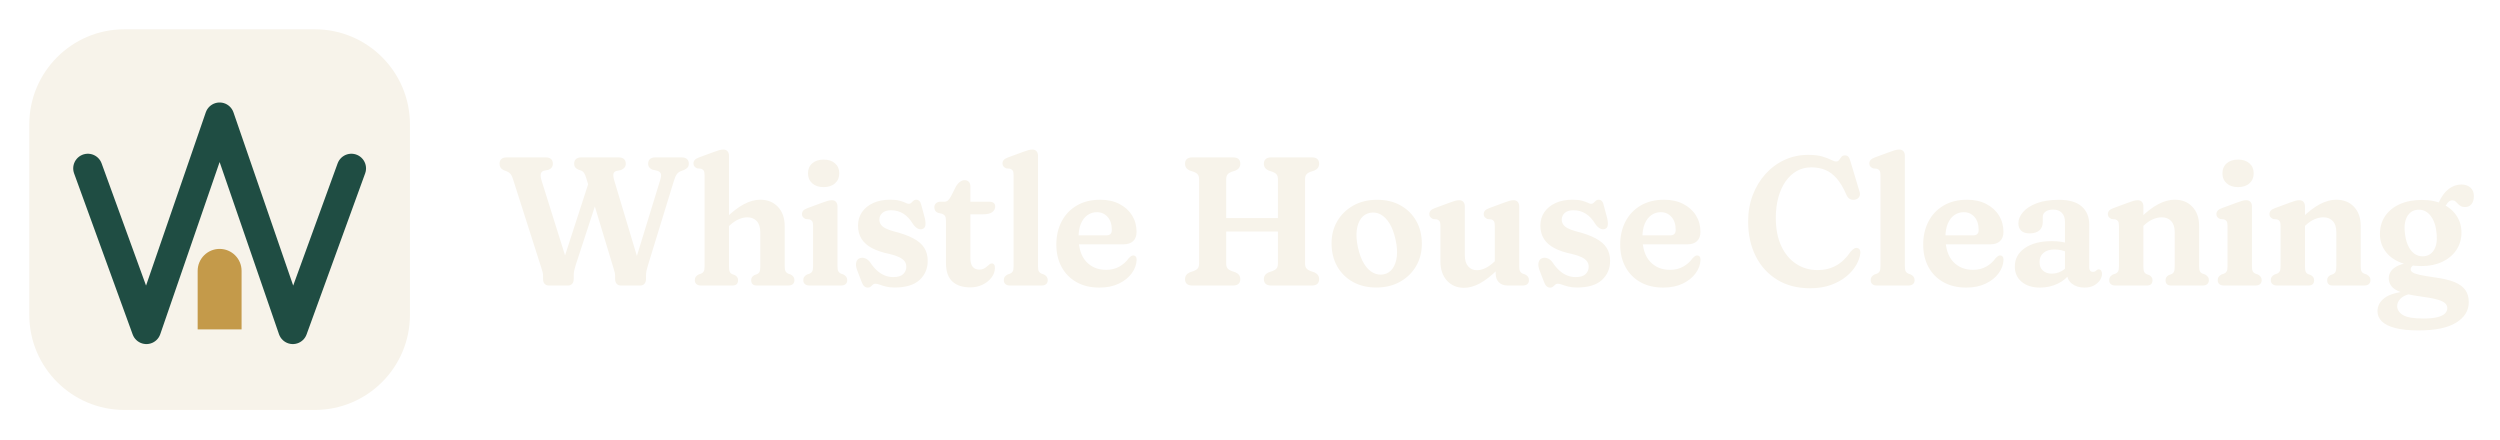
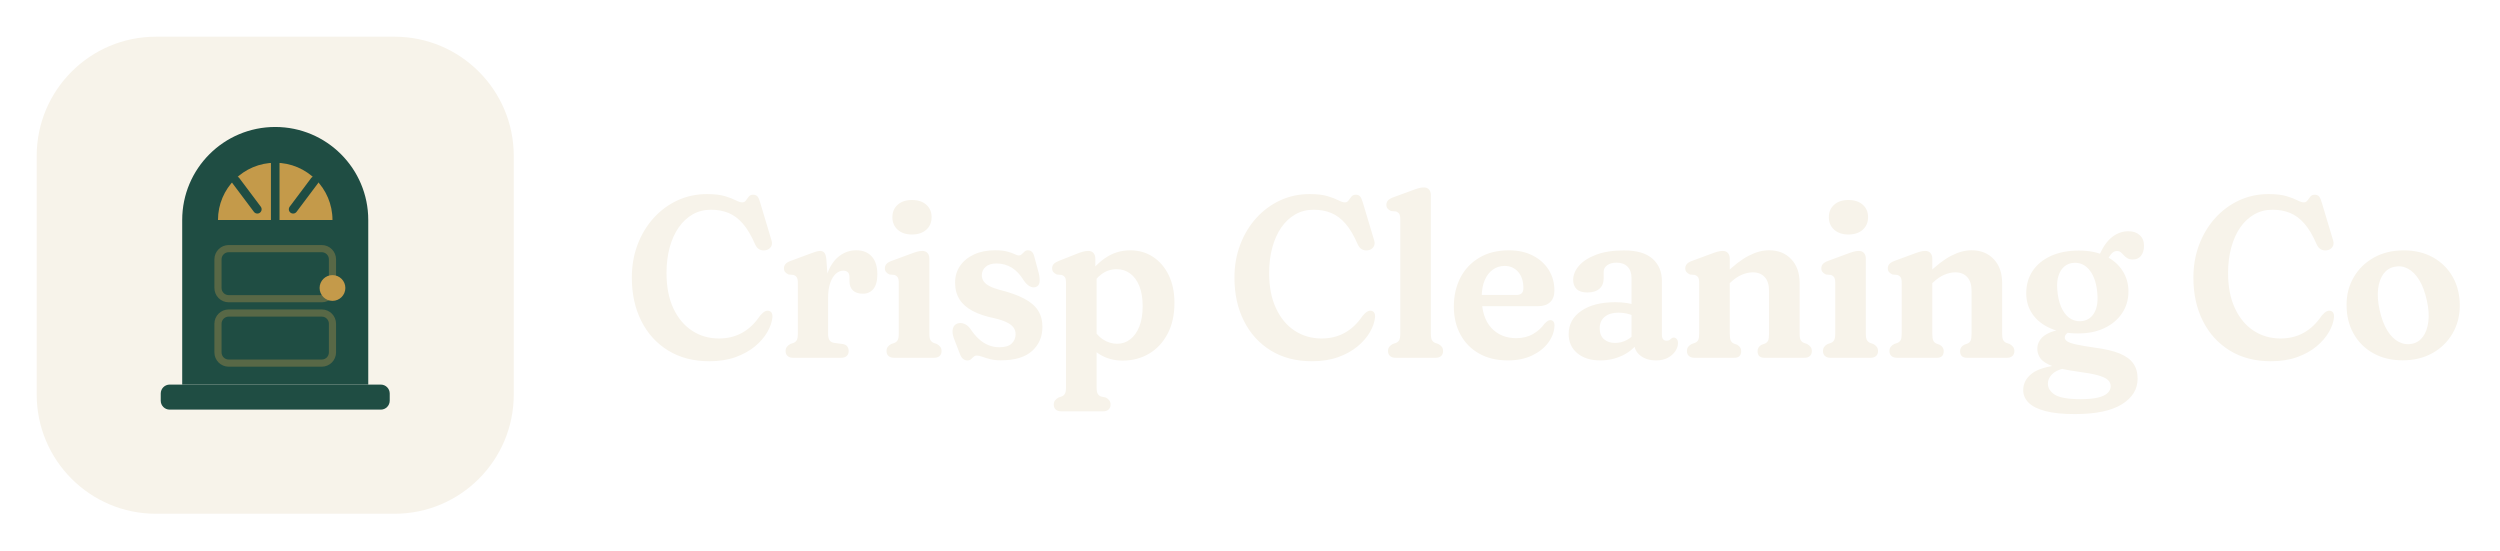
- <svg xmlns="http://www.w3.org/2000/svg" viewBox="0 0 683 120" role="img" aria-label="Whistle House Cleaning">
+ <svg xmlns="http://www.w3.org/2000/svg" viewBox="0 0 545 120" role="img" aria-label="Crisp Cleaning Co">
  <rect x="8" y="8" width="104" height="104" rx="26" fill="#F7F3EA" />
-   <path d="M24 46 L40 90 L60 32 L80 90 L96 46" fill="none" stroke="#1F4D43" stroke-width="8" stroke-linejoin="round" stroke-linecap="round" />
-   <path d="M54 90 V74 A6 6 0 0 1 66 74 V90 Z" fill="#C49A4A" />
-   <path d="M160.88 49.72 164.4 50.63 157.26 72.48Q156.99 73.34 156.86 73.99Q156.74 74.63 156.74 75.21V76.17Q156.74 77.08 156.31 77.54Q155.87 78 155.21 78H149.92Q149.22 78 148.79 77.54Q148.36 77.08 148.36 76.17V75.26Q148.36 74.86 148.25 74.39Q148.14 73.92 147.91 73.23L140.14 48.9Q139.85 47.98 139.5 47.55Q139.15 47.13 138.51 46.83L137.63 46.5Q137.04 46.22 136.76 45.79Q136.48 45.35 136.48 44.73Q136.48 43.91 136.96 43.46Q137.45 43 138.45 43H149.07Q150.09 43 150.56 43.46Q151.04 43.91 151.04 44.73Q151.04 45.92 149.82 46.4L148.54 46.65Q147.88 46.89 147.74 47.53Q147.59 48.16 148.02 49.53L155.42 73.11L152.58 75.29ZM177.07 44.73Q177.07 43.91 177.57 43.46Q178.06 43 179.06 43H186.2Q187.22 43 187.7 43.47Q188.19 43.94 188.19 44.73Q188.19 45.34 187.87 45.73Q187.56 46.12 186.87 46.44L185.95 46.78Q185.28 47.06 184.88 47.63Q184.48 48.19 184.06 49.56L177.02 72.48Q176.76 73.33 176.62 73.97Q176.49 74.62 176.49 75.2V76.15Q176.49 77.06 176.06 77.53Q175.63 78 174.97 78H169.6Q168.92 78 168.48 77.53Q168.04 77.06 168.04 76.15V75.25Q168.04 74.84 167.93 74.39Q167.82 73.95 167.59 73.2L160.24 48.9Q159.92 47.83 159.62 47.34Q159.33 46.85 158.8 46.62L157.99 46.33Q157.43 46.08 157.15 45.71Q156.86 45.33 156.86 44.73Q156.86 43.91 157.35 43.46Q157.85 43 158.84 43H168.98Q170.01 43 170.48 43.46Q170.96 43.91 170.96 44.73Q170.96 45.37 170.63 45.77Q170.31 46.17 169.64 46.46L168.32 46.73Q167.71 46.94 167.58 47.55Q167.46 48.15 167.88 49.53L174.96 73.13L172.34 75.31L180.37 49.17Q180.71 48.07 180.56 47.51Q180.41 46.94 179.57 46.65L178.21 46.34Q177.69 46.12 177.38 45.72Q177.07 45.32 177.07 44.73ZM198.4 62.44 197 60.84 198.15 59.72Q200.97 56.96 203.29 55.76Q205.61 54.56 207.69 54.56Q210.7 54.56 212.54 56.52Q214.38 58.47 214.38 61.81V72.73Q214.38 73.72 214.62 74.14Q214.85 74.55 215.31 74.75L216.01 74.99Q216.51 75.28 216.78 75.63Q217.04 75.98 217.04 76.53Q217.04 77.23 216.61 77.61Q216.18 78 215.4 78H206.72Q205.22 78 205.22 76.53Q205.22 75.66 206.08 75.17L206.81 74.9Q207.3 74.69 207.51 74.24Q207.71 73.79 207.71 72.73V63.48Q207.71 61.47 206.76 60.42Q205.8 59.37 204.17 59.37Q203.07 59.37 201.85 59.89Q200.62 60.41 199.33 61.6ZM199.16 42.54V72.73Q199.16 73.79 199.36 74.24Q199.57 74.69 200.06 74.9L200.78 75.17Q201.64 75.66 201.64 76.53Q201.64 78 200.14 78H191.46Q190.69 78 190.26 77.61Q189.82 77.23 189.82 76.53Q189.82 75.98 190.08 75.62Q190.35 75.26 190.85 74.99L191.56 74.75Q192.03 74.55 192.26 74.14Q192.49 73.72 192.49 72.73V47.83Q192.49 46.96 192.25 46.61Q192.01 46.26 191.54 46.1L190.47 46Q189.97 45.78 189.71 45.46Q189.45 45.15 189.45 44.66Q189.45 44.11 189.8 43.71Q190.14 43.32 190.93 43.02L194.91 41.56Q195.86 41.2 196.46 41.03Q197.07 40.86 197.63 40.86Q198.35 40.86 198.76 41.32Q199.16 41.78 199.16 42.54ZM228.8 56.38V72.73Q228.8 73.71 229.03 74.13Q229.27 74.55 229.73 74.75L230.43 74.99Q230.92 75.26 231.19 75.62Q231.46 75.98 231.46 76.53Q231.46 77.23 231.03 77.61Q230.59 78 229.82 78H221.1Q220.33 78 219.9 77.61Q219.46 77.23 219.46 76.53Q219.46 75.98 219.73 75.62Q219.99 75.26 220.49 74.99L221.2 74.75Q221.67 74.55 221.9 74.13Q222.13 73.71 222.13 72.73V61.67Q222.13 60.8 221.89 60.45Q221.66 60.1 221.19 59.94L220.11 59.84Q219.61 59.61 219.36 59.3Q219.1 58.99 219.1 58.5Q219.1 57.95 219.44 57.55Q219.79 57.16 220.58 56.87L224.56 55.4Q225.5 55.04 226.11 54.87Q226.71 54.7 227.27 54.7Q228 54.7 228.4 55.16Q228.8 55.62 228.8 56.38ZM225 51.12Q223.07 51.12 221.91 50.09Q220.74 49.05 220.74 47.35Q220.74 45.65 221.91 44.62Q223.07 43.6 225 43.6Q226.96 43.6 228.12 44.62Q229.29 45.65 229.29 47.34Q229.29 49.05 228.12 50.09Q226.96 51.12 225 51.12ZM243.44 57.44Q241.89 57.44 241.07 58.17Q240.24 58.9 240.24 60Q240.24 60.77 240.66 61.35Q241.07 61.94 241.91 62.37Q242.75 62.81 244.05 63.17Q247.38 63.99 249.45 65.09Q251.53 66.18 252.49 67.68Q253.45 69.19 253.45 71.25Q253.45 74.45 251.21 76.5Q248.96 78.55 244.39 78.55Q243.04 78.55 242.04 78.29Q241.03 78.03 240.33 77.77Q239.63 77.51 239.14 77.51Q238.73 77.51 238.45 77.78Q238.16 78.04 237.87 78.31Q237.57 78.58 237.09 78.58Q236.55 78.58 236.12 78.21Q235.69 77.85 235.37 76.94L234.12 73.68Q233.7 72.46 233.93 71.64Q234.15 70.81 234.86 70.55Q235.59 70.27 236.37 70.58Q237.15 70.88 237.72 71.66Q238.6 73 239.58 73.89Q240.56 74.79 241.68 75.24Q242.8 75.7 244.06 75.7Q245.91 75.7 246.76 74.88Q247.6 74.06 247.6 72.87Q247.6 72 247.12 71.36Q246.63 70.72 245.61 70.24Q244.6 69.75 243.01 69.38Q240.18 68.81 238.26 67.8Q236.35 66.8 235.38 65.27Q234.41 63.73 234.41 61.62Q234.41 59.54 235.5 57.95Q236.59 56.37 238.56 55.46Q240.52 54.56 243.13 54.56Q244.78 54.56 245.79 54.84Q246.81 55.12 247.38 55.4Q247.95 55.69 248.26 55.69Q248.68 55.69 248.97 55.4Q249.25 55.12 249.55 54.84Q249.85 54.56 250.29 54.56Q250.78 54.56 251.15 54.89Q251.52 55.23 251.7 56.02L252.66 59.6Q252.93 60.77 252.81 61.58Q252.68 62.39 251.91 62.6Q251.3 62.75 250.64 62.39Q249.99 62.02 249.39 61.15Q248.26 59.28 246.78 58.36Q245.29 57.44 243.44 57.44ZM257.25 58.37 256.3 58.17Q255.74 57.94 255.5 57.55Q255.26 57.16 255.26 56.61Q255.26 55.96 255.72 55.53Q256.18 55.11 256.92 55.11H258.01Q258.53 55.11 258.93 54.8Q259.33 54.49 259.78 53.69L261.23 50.82Q261.7 50.08 262.31 49.65Q262.92 49.22 263.51 49.22Q264.23 49.22 264.67 49.66Q265.11 50.1 265.11 50.97V70.59Q265.11 72.09 265.74 72.88Q266.37 73.66 267.54 73.66Q268.25 73.66 268.75 73.41Q269.26 73.15 269.64 72.8Q270.02 72.46 270.34 72.21Q270.67 71.95 271 71.97Q271.38 71.98 271.61 72.3Q271.84 72.63 271.81 73.28Q271.79 74.62 270.88 75.82Q269.98 77.02 268.47 77.76Q266.95 78.51 265.09 78.51Q261.91 78.51 260.17 76.89Q258.44 75.26 258.44 71.88V60.29Q258.44 59.42 258.17 59Q257.91 58.59 257.25 58.37ZM262.41 58.55V55.11H270.28Q271.06 55.11 271.47 55.44Q271.89 55.77 271.89 56.41Q271.89 57.33 271.1 57.94Q270.31 58.55 268.51 58.55ZM283.58 42.54V72.73Q283.58 73.72 283.81 74.14Q284.05 74.55 284.51 74.75L285.21 74.99Q285.71 75.26 285.97 75.62Q286.24 75.98 286.24 76.53Q286.24 77.23 285.81 77.61Q285.38 78 284.6 78H275.89Q275.12 78 274.68 77.61Q274.24 77.23 274.24 76.53Q274.24 75.98 274.51 75.62Q274.77 75.26 275.27 74.99L275.98 74.75Q276.45 74.55 276.68 74.14Q276.91 73.72 276.91 72.73V47.83Q276.91 46.96 276.68 46.61Q276.44 46.26 275.97 46.1L274.89 46Q274.39 45.78 274.14 45.46Q273.88 45.15 273.88 44.66Q273.88 44.11 274.22 43.71Q274.57 43.32 275.36 43.02L279.34 41.56Q280.28 41.2 280.89 41.03Q281.49 40.86 282.05 40.86Q282.78 40.86 283.18 41.32Q283.58 41.78 283.58 42.54ZM310.51 63.32Q310.51 64.99 309.58 65.87Q308.65 66.75 306.92 66.75H292.84V64.3H302.23Q303.75 64.3 303.75 62.84Q303.75 60.55 302.6 59.26Q301.45 57.97 299.67 57.97Q298.23 57.97 297.1 58.77Q295.96 59.57 295.31 61.1Q294.66 62.62 294.66 64.81Q294.66 69.19 296.74 71.46Q298.82 73.72 302.19 73.72Q304.28 73.72 305.86 72.81Q307.44 71.89 308.33 70.59Q308.76 70.14 309.05 69.96Q309.35 69.77 309.66 69.79Q310.04 69.8 310.29 70.09Q310.54 70.39 310.53 71.01Q310.45 72.96 309.18 74.68Q307.91 76.41 305.66 77.49Q303.4 78.57 300.36 78.57Q296.76 78.57 294.12 77.09Q291.48 75.61 290.04 72.96Q288.59 70.31 288.59 66.83Q288.59 63.32 290.01 60.55Q291.44 57.78 294.13 56.18Q296.82 54.57 300.6 54.57Q303.6 54.57 305.83 55.73Q308.06 56.88 309.29 58.86Q310.51 60.84 310.51 63.32ZM330.64 59.58H352.15V63.26H330.64ZM335 72.01Q335 72.88 335.37 73.33Q335.75 73.77 336.46 74.04L337.53 74.4Q338.85 74.98 338.85 76.27Q338.85 77.09 338.36 77.55Q337.87 78 336.87 78H325.73Q324.74 78 324.24 77.55Q323.75 77.09 323.75 76.27Q323.75 74.98 325.06 74.4L326.13 74.04Q326.85 73.77 327.22 73.33Q327.59 72.88 327.59 72.01V48.97Q327.59 48.11 327.23 47.67Q326.87 47.22 326.18 46.96L325.06 46.6Q323.75 46.02 323.75 44.73Q323.75 43.91 324.24 43.45Q324.74 43 325.73 43H336.87Q337.87 43 338.36 43.45Q338.85 43.91 338.85 44.73Q338.85 46.02 337.53 46.6L336.41 46.96Q335.72 47.22 335.36 47.67Q335 48.11 335 48.97ZM356.54 72.01Q356.54 72.88 356.92 73.33Q357.29 73.77 358 74.04L359.07 74.4Q360.39 74.98 360.39 76.27Q360.39 77.09 359.9 77.55Q359.41 78 358.41 78H347.27Q346.29 78 345.79 77.55Q345.29 77.09 345.29 76.27Q345.29 74.98 346.61 74.4L347.67 74.04Q348.4 73.77 348.76 73.33Q349.13 72.88 349.13 72.01V48.97Q349.13 48.11 348.77 47.67Q348.41 47.22 347.72 46.96L346.61 46.6Q345.29 46.02 345.29 44.73Q345.29 43.91 345.79 43.45Q346.29 43 347.27 43H358.41Q359.41 43 359.9 43.45Q360.39 43.91 360.39 44.73Q360.39 46.02 359.07 46.6L357.95 46.96Q357.27 47.22 356.9 47.67Q356.54 48.11 356.54 48.97ZM376.23 54.58Q379.89 54.58 382.64 56.12Q385.38 57.65 386.92 60.36Q388.45 63.07 388.45 66.61Q388.45 70 386.88 72.7Q385.3 75.41 382.49 76.98Q379.69 78.55 375.99 78.55Q372.35 78.55 369.6 77.01Q366.85 75.48 365.31 72.75Q363.78 70.02 363.78 66.45Q363.78 63.09 365.35 60.41Q366.93 57.72 369.73 56.15Q372.54 54.58 376.23 54.58ZM378.08 74.94Q379.54 74.63 380.45 73.38Q381.36 72.13 381.61 70.12Q381.85 68.11 381.28 65.53Q380.69 62.78 379.61 61.03Q378.53 59.29 377.14 58.56Q375.75 57.83 374.22 58.16Q372.77 58.45 371.84 59.68Q370.91 60.92 370.66 62.93Q370.41 64.93 370.98 67.56Q371.58 70.32 372.67 72.07Q373.75 73.81 375.16 74.53Q376.56 75.25 378.08 74.94ZM408.62 74.75V73.28L408.38 73.09V61.67Q408.38 60.8 408.14 60.45Q407.91 60.1 407.44 59.94L406.36 59.84Q405.86 59.61 405.61 59.3Q405.35 58.99 405.35 58.5Q405.35 57.95 405.69 57.55Q406.04 57.16 406.83 56.87L410.81 55.4Q411.75 55.04 412.36 54.87Q412.96 54.7 413.52 54.7Q414.25 54.7 414.65 55.16Q415.05 55.62 415.05 56.38V72.73Q415.05 73.72 415.29 74.14Q415.53 74.56 415.98 74.75L416.68 74.99Q417.18 75.26 417.45 75.62Q417.71 75.98 417.71 76.53Q417.71 77.22 417.28 77.61Q416.84 78 416.07 78H411.85Q410.36 78 409.49 77.12Q408.62 76.25 408.62 74.75ZM393.52 71.38V61.67Q393.52 60.8 393.29 60.45Q393.05 60.1 392.58 59.94L391.5 59.84Q391.01 59.61 390.75 59.3Q390.49 58.99 390.49 58.5Q390.49 57.95 390.83 57.55Q391.18 57.16 391.97 56.87L395.95 55.4Q396.89 55.04 397.5 54.87Q398.11 54.7 398.66 54.7Q399.39 54.7 399.79 55.16Q400.19 55.62 400.19 56.38V69.71Q400.19 71.72 401.1 72.77Q402 73.82 403.51 73.82Q404.57 73.82 405.72 73.29Q406.87 72.77 408.13 71.61L409.06 70.75L410.45 72.4L409.3 73.51Q406.55 76.21 404.3 77.42Q402.04 78.63 399.99 78.63Q397.11 78.63 395.31 76.67Q393.52 74.7 393.52 71.38ZM429.86 57.44Q428.31 57.44 427.49 58.17Q426.67 58.9 426.67 60Q426.67 60.77 427.08 61.35Q427.49 61.94 428.33 62.37Q429.17 62.81 430.47 63.17Q433.8 63.99 435.88 65.09Q437.95 66.18 438.91 67.68Q439.88 69.19 439.88 71.25Q439.88 74.45 437.63 76.5Q435.39 78.55 430.82 78.55Q429.46 78.55 428.46 78.29Q427.46 78.03 426.76 77.77Q426.05 77.51 425.57 77.51Q425.15 77.51 424.87 77.78Q424.59 78.04 424.29 78.31Q423.99 78.58 423.51 78.58Q422.97 78.58 422.54 78.21Q422.11 77.85 421.79 76.94L420.54 73.68Q420.13 72.46 420.35 71.64Q420.58 70.81 421.29 70.55Q422.02 70.27 422.8 70.58Q423.58 70.88 424.14 71.66Q425.02 73 426.01 73.89Q426.99 74.79 428.11 75.24Q429.23 75.7 430.49 75.7Q432.34 75.7 433.18 74.88Q434.03 74.06 434.03 72.87Q434.03 72 433.54 71.36Q433.06 70.72 432.04 70.24Q431.02 69.75 429.43 69.38Q426.6 68.81 424.69 67.8Q422.77 66.8 421.8 65.27Q420.83 63.73 420.83 61.62Q420.83 59.54 421.92 57.95Q423.01 56.37 424.98 55.46Q426.95 54.56 429.55 54.56Q431.2 54.56 432.22 54.84Q433.23 55.12 433.81 55.4Q434.38 55.69 434.68 55.69Q435.1 55.69 435.39 55.4Q435.68 55.12 435.98 54.84Q436.28 54.56 436.72 54.56Q437.21 54.56 437.58 54.89Q437.95 55.23 438.12 56.02L439.08 59.6Q439.35 60.77 439.23 61.58Q439.11 62.39 438.34 62.6Q437.72 62.75 437.07 62.39Q436.41 62.02 435.81 61.15Q434.69 59.28 433.2 58.36Q431.72 57.44 429.86 57.44ZM464.56 63.32Q464.56 64.99 463.63 65.87Q462.7 66.75 460.97 66.75H446.89V64.3H456.28Q457.8 64.3 457.8 62.84Q457.8 60.55 456.65 59.26Q455.5 57.97 453.72 57.97Q452.28 57.97 451.15 58.77Q450.01 59.57 449.36 61.1Q448.71 62.62 448.71 64.81Q448.71 69.19 450.79 71.46Q452.87 73.72 456.24 73.72Q458.33 73.72 459.91 72.81Q461.49 71.89 462.38 70.59Q462.81 70.14 463.1 69.96Q463.4 69.77 463.71 69.79Q464.09 69.8 464.34 70.09Q464.59 70.39 464.58 71.01Q464.5 72.96 463.23 74.68Q461.96 76.41 459.71 77.49Q457.45 78.57 454.41 78.57Q450.81 78.57 448.17 77.09Q445.53 75.61 444.09 72.96Q442.64 70.31 442.64 66.83Q442.64 63.32 444.06 60.55Q445.49 57.78 448.18 56.18Q450.87 54.57 454.65 54.57Q457.65 54.57 459.88 55.73Q462.11 56.88 463.34 58.86Q464.56 60.84 464.56 63.32ZM508.25 69.1Q508.1 70.7 507.13 72.39Q506.16 74.08 504.42 75.52Q502.68 76.96 500.19 77.86Q497.7 78.75 494.49 78.75Q489.31 78.75 485.52 76.42Q481.72 74.09 479.66 69.98Q477.59 65.87 477.59 60.53Q477.59 56.65 478.84 53.33Q480.1 50.01 482.34 47.53Q484.58 45.06 487.55 43.68Q490.53 42.31 493.97 42.31Q496.39 42.31 497.88 42.76Q499.37 43.21 500.25 43.67Q501.13 44.12 501.66 44.12Q502.16 44.12 502.46 43.7Q502.75 43.28 503.08 42.86Q503.41 42.45 504.03 42.45Q504.66 42.45 504.98 42.83Q505.31 43.2 505.59 44.23L508.06 52.48Q508.29 53.25 507.89 53.85Q507.48 54.44 506.67 54.57Q505.98 54.67 505.4 54.37Q504.82 54.07 504.45 53.24Q503.22 50.4 501.8 48.76Q500.37 47.12 498.66 46.42Q496.94 45.72 494.85 45.72Q492.65 45.72 490.86 46.73Q489.08 47.75 487.8 49.59Q486.52 51.44 485.83 53.97Q485.15 56.5 485.15 59.51Q485.15 64.02 486.64 67.21Q488.14 70.41 490.73 72.1Q493.31 73.79 496.6 73.79Q499.4 73.79 501.64 72.55Q503.88 71.3 505.55 68.81Q506.17 68.09 506.63 67.87Q507.09 67.65 507.51 67.78Q507.9 67.88 508.09 68.23Q508.27 68.58 508.25 69.1ZM520.41 42.54V72.73Q520.41 73.72 520.64 74.14Q520.87 74.55 521.34 74.75L522.03 74.99Q522.53 75.26 522.8 75.62Q523.07 75.98 523.07 76.53Q523.07 77.23 522.63 77.61Q522.2 78 521.42 78H512.71Q511.94 78 511.51 77.61Q511.07 77.23 511.07 76.53Q511.07 75.98 511.33 75.62Q511.6 75.26 512.1 74.99L512.81 74.75Q513.28 74.55 513.51 74.14Q513.74 73.72 513.74 72.73V47.83Q513.74 46.96 513.5 46.61Q513.26 46.26 512.79 46.1L511.72 46Q511.22 45.78 510.96 45.46Q510.7 45.15 510.7 44.66Q510.7 44.11 511.05 43.71Q511.39 43.32 512.18 43.02L516.16 41.56Q517.11 41.2 517.71 41.03Q518.32 40.86 518.88 40.86Q519.6 40.86 520.01 41.32Q520.41 41.78 520.41 42.54ZM547.34 63.32Q547.34 64.99 546.41 65.87Q545.48 66.75 543.75 66.75H529.66V64.3H539.06Q540.57 64.3 540.57 62.84Q540.57 60.55 539.42 59.26Q538.27 57.97 536.5 57.97Q535.06 57.97 533.92 58.77Q532.79 59.57 532.14 61.1Q531.49 62.62 531.49 64.81Q531.49 69.19 533.57 71.46Q535.65 73.72 539.02 73.72Q541.11 73.72 542.69 72.81Q544.27 71.89 545.15 70.59Q545.58 70.14 545.88 69.96Q546.18 69.77 546.48 69.79Q546.86 69.8 547.11 70.09Q547.37 70.39 547.36 71.01Q547.28 72.96 546.01 74.68Q544.74 76.41 542.48 77.49Q540.23 78.57 537.18 78.57Q533.59 78.57 530.95 77.09Q528.3 75.61 526.86 72.96Q525.42 70.31 525.42 66.83Q525.42 63.32 526.84 60.55Q528.26 57.78 530.95 56.18Q533.64 54.57 537.43 54.57Q540.43 54.57 542.65 55.73Q544.88 56.88 546.11 58.86Q547.34 60.84 547.34 63.32ZM564.71 74.7V73.95L564.15 73.65V60.62Q564.15 59.02 563.29 58.14Q562.43 57.26 560.92 57.26Q559.59 57.26 558.83 57.83Q558.08 58.39 558.08 59.26V60.65Q558.08 62.15 557.15 62.95Q556.22 63.76 554.49 63.76Q552.95 63.76 552.18 63.02Q551.42 62.28 551.42 61.02Q551.42 59.42 552.69 57.94Q553.95 56.47 556.42 55.53Q558.9 54.59 562.52 54.59Q566.67 54.59 568.72 56.4Q570.78 58.21 570.78 61.33V73.11Q570.78 73.61 571.02 73.94Q571.27 74.27 571.8 74.27Q572.13 74.27 572.33 74.17Q572.54 74.07 572.7 73.9Q572.84 73.78 572.98 73.69Q573.13 73.59 573.33 73.59Q573.77 73.59 574.02 73.93Q574.27 74.26 574.27 74.78Q574.27 75.69 573.69 76.57Q573.1 77.44 572.04 78.01Q570.97 78.57 569.51 78.57Q567.43 78.57 566.07 77.52Q564.71 76.46 564.71 74.7ZM550.45 72.82Q550.45 69.66 553.19 67.77Q555.94 65.88 560.6 65.88Q561.94 65.88 563.19 66.07Q564.44 66.27 565.31 66.62L564.68 68.87Q563.89 68.53 563.06 68.34Q562.23 68.16 561.25 68.16Q559.39 68.16 558.3 69.07Q557.2 69.98 557.2 71.56Q557.2 73.13 558.14 73.94Q559.07 74.76 560.54 74.76Q561.9 74.76 563.08 74.14Q564.26 73.52 565.06 72.47L565.64 74.57Q564.36 76.47 562.13 77.52Q559.9 78.57 557.35 78.57Q554.21 78.57 552.33 77Q550.45 75.43 550.45 72.82ZM585.57 56.38V72.73Q585.57 73.79 585.77 74.24Q585.98 74.69 586.47 74.9L587.19 75.17Q588.06 75.66 588.06 76.53Q588.06 78 586.55 78H577.87Q577.11 78 576.67 77.61Q576.23 77.23 576.23 76.53Q576.23 75.98 576.49 75.62Q576.76 75.26 577.26 74.99L577.97 74.75Q578.44 74.55 578.67 74.14Q578.9 73.72 578.9 72.73V61.67Q578.9 60.8 578.66 60.45Q578.43 60.1 577.95 59.94L576.88 59.84Q576.38 59.61 576.12 59.3Q575.87 58.99 575.87 58.5Q575.87 57.95 576.21 57.55Q576.55 57.16 577.35 56.87L581.33 55.4Q582.27 55.04 582.88 54.87Q583.48 54.7 584.04 54.7Q584.77 54.7 585.17 55.16Q585.57 55.62 585.57 56.38ZM584.81 62.43 583.42 60.82 584.56 59.7Q587.34 56.97 589.66 55.77Q591.99 54.56 594.11 54.56Q597.15 54.56 598.97 56.51Q600.8 58.45 600.8 61.73V72.73Q600.8 73.72 601.02 74.14Q601.25 74.56 601.73 74.75L602.42 74.99Q602.92 75.28 603.19 75.63Q603.46 75.98 603.46 76.53Q603.46 77.23 603.02 77.61Q602.59 78 601.81 78H593.13Q591.63 78 591.63 76.53Q591.63 75.66 592.49 75.17L593.23 74.9Q593.71 74.69 593.92 74.24Q594.13 73.79 594.13 72.73V63.39Q594.13 61.44 593.18 60.41Q592.24 59.37 590.58 59.37Q589.44 59.37 588.2 59.89Q586.97 60.4 585.72 61.58ZM615.23 56.38V72.73Q615.23 73.71 615.46 74.13Q615.69 74.55 616.16 74.75L616.85 74.99Q617.35 75.26 617.62 75.62Q617.89 75.98 617.89 76.53Q617.89 77.23 617.45 77.61Q617.02 78 616.24 78H607.53Q606.76 78 606.32 77.61Q605.88 77.23 605.88 76.53Q605.88 75.98 606.15 75.62Q606.42 75.26 606.92 74.99L607.63 74.75Q608.1 74.55 608.33 74.13Q608.56 73.71 608.56 72.73V61.67Q608.56 60.8 608.32 60.45Q608.08 60.1 607.61 59.94L606.54 59.84Q606.04 59.61 605.78 59.3Q605.52 58.99 605.52 58.5Q605.52 57.95 605.87 57.55Q606.21 57.16 607 56.87L610.98 55.4Q611.93 55.04 612.53 54.87Q613.14 54.7 613.7 54.7Q614.42 54.7 614.83 55.16Q615.23 55.62 615.23 56.38ZM611.43 51.12Q609.49 51.12 608.33 50.09Q607.17 49.05 607.17 47.35Q607.17 45.65 608.33 44.62Q609.49 43.6 611.43 43.6Q613.38 43.6 614.55 44.62Q615.71 45.65 615.71 47.34Q615.71 49.05 614.55 50.09Q613.38 51.12 611.43 51.12ZM629.72 56.38V72.73Q629.72 73.79 629.92 74.24Q630.13 74.69 630.62 74.9L631.34 75.17Q632.21 75.66 632.21 76.53Q632.21 78 630.7 78H622.02Q621.26 78 620.82 77.61Q620.38 77.23 620.38 76.53Q620.38 75.98 620.64 75.62Q620.91 75.26 621.41 74.99L622.12 74.75Q622.59 74.55 622.82 74.14Q623.05 73.72 623.05 72.73V61.67Q623.05 60.8 622.81 60.45Q622.58 60.1 622.1 59.94L621.03 59.84Q620.53 59.61 620.27 59.3Q620.02 58.99 620.02 58.5Q620.02 57.95 620.36 57.55Q620.7 57.16 621.5 56.87L625.48 55.4Q626.42 55.04 627.03 54.87Q627.63 54.7 628.19 54.7Q628.92 54.7 629.32 55.16Q629.72 55.62 629.72 56.38ZM628.96 62.43 627.57 60.82 628.71 59.7Q631.49 56.97 633.81 55.77Q636.14 54.56 638.26 54.56Q641.3 54.56 643.12 56.51Q644.95 58.45 644.95 61.73V72.73Q644.95 73.72 645.17 74.14Q645.4 74.56 645.88 74.75L646.57 74.99Q647.07 75.28 647.34 75.63Q647.61 75.98 647.61 76.53Q647.61 77.23 647.17 77.61Q646.74 78 645.96 78H637.28Q635.78 78 635.78 76.53Q635.78 75.66 636.64 75.17L637.38 74.9Q637.86 74.69 638.07 74.24Q638.28 73.79 638.28 72.73V63.39Q638.28 61.44 637.33 60.41Q636.39 59.37 634.73 59.37Q633.59 59.37 632.35 59.89Q631.12 60.4 629.87 61.58ZM665.17 75.79Q662.44 75.4 661.02 75.08Q659.61 74.76 659.1 74.4Q658.59 74.05 658.59 73.57Q658.59 73.18 658.89 72.84Q659.19 72.5 659.82 72.16L659.29 71.72Q656.79 71.85 655.33 72.5Q653.86 73.15 653.23 74.07Q652.61 75 652.61 75.99Q652.61 77.18 653.3 78.13Q653.98 79.09 655.89 79.8Q657.79 80.52 661.42 81.01Q664.24 81.38 665.8 81.81Q667.36 82.25 667.98 82.82Q668.6 83.39 668.6 84.2Q668.6 85.03 667.94 85.67Q667.28 86.32 665.84 86.67Q664.4 87.02 662.07 87.02Q657.97 87.02 656.44 86.05Q654.91 85.08 654.91 83.63Q654.91 82.56 655.75 81.66Q656.59 80.75 658.37 80.31L657.66 79.56Q653.29 79.98 651.41 81.44Q649.53 82.9 649.53 85.04Q649.53 86.6 650.7 87.78Q651.87 88.95 654.35 89.61Q656.84 90.27 660.79 90.27Q667.6 90.27 671.03 88.14Q674.47 86.01 674.47 82.55Q674.47 80.59 673.55 79.26Q672.62 77.92 670.58 77.07Q668.53 76.23 665.17 75.79ZM665.4 57.04 667.41 57.5Q668.16 56.05 668.72 55.38Q669.27 54.72 669.96 54.72Q670.47 54.72 670.81 55Q671.14 55.28 671.47 55.65Q671.79 56.01 672.25 56.29Q672.71 56.57 673.45 56.57Q674.57 56.57 675.22 55.76Q675.86 54.94 675.86 53.58Q675.86 52.07 674.92 51.24Q673.97 50.41 672.47 50.41Q670.61 50.41 669.03 51.59Q667.44 52.77 666.3 55.25ZM672.47 63.51Q672.47 61.03 671.18 59.02Q669.9 57.01 667.48 55.81Q665.07 54.62 661.67 54.62Q658.19 54.62 655.61 55.78Q653.02 56.95 651.61 59.04Q650.2 61.14 650.2 63.95Q650.2 66.5 651.56 68.47Q652.91 70.45 655.45 71.57Q657.99 72.69 661.53 72.69Q664.75 72.69 667.21 71.54Q669.67 70.38 671.07 68.31Q672.47 66.25 672.47 63.51ZM660.71 57.29Q662.78 57.23 664.13 59.07Q665.49 60.91 665.71 64.13Q665.92 66.84 664.89 68.41Q663.86 69.97 661.95 70.03Q660.61 70.06 659.54 69.26Q658.46 68.45 657.79 66.88Q657.12 65.31 656.96 63.07Q656.82 61.33 657.24 60.06Q657.66 58.78 658.55 58.05Q659.44 57.32 660.71 57.29Z" fill="#F7F3EA" />
+   <g transform="translate(60 62) scale(.78) translate(-60 -72)">
+     <path d="M34 100 V54 A26 26 0 0 1 86 54 V100 Z" fill="#1F4D43" />
+     <path d="M44 54 A16 16 0 0 1 76 54 Z" fill="#C49A4A" />
+     <path d="M60 38 V54 M49 43 L55 51 M71 43 L65 51" stroke="#1F4D43" stroke-width="2.4" stroke-linecap="round" />
+     <rect x="44" y="62" width="32" height="14" rx="3" fill="none" stroke="#C49A4A" stroke-width="2" opacity=".35" />
+     <rect x="44" y="80" width="32" height="14" rx="3" fill="none" stroke="#C49A4A" stroke-width="2" opacity=".35" />
+     <circle cx="76" cy="73" r="3.6" fill="#C49A4A" />
+     <rect x="28" y="100" width="64" height="7" rx="2.5" fill="#1F4D43" />
+   </g>
+   <path d="M168.4 69.1Q168.25 70.7 167.28 72.39Q166.31 74.08 164.57 75.52Q162.83 76.96 160.34 77.86Q157.85 78.75 154.64 78.75Q149.46 78.75 145.67 76.42Q141.87 74.09 139.81 69.98Q137.74 65.87 137.74 60.53Q137.74 56.65 138.99 53.33Q140.25 50.01 142.49 47.53Q144.73 45.06 147.7 43.68Q150.68 42.31 154.12 42.31Q156.54 42.31 158.03 42.76Q159.52 43.21 160.4 43.67Q161.28 44.12 161.81 44.12Q162.31 44.12 162.61 43.7Q162.9 43.28 163.23 42.86Q163.56 42.45 164.18 42.45Q164.81 42.45 165.13 42.83Q165.46 43.2 165.74 44.23L168.21 52.48Q168.44 53.25 168.04 53.85Q167.63 54.44 166.82 54.57Q166.13 54.67 165.55 54.37Q164.97 54.07 164.6 53.24Q163.37 50.4 161.95 48.76Q160.52 47.12 158.81 46.42Q157.09 45.72 155 45.72Q152.8 45.72 151.01 46.73Q149.23 47.75 147.95 49.59Q146.67 51.44 145.98 53.97Q145.3 56.5 145.3 59.51Q145.3 64.02 146.79 67.21Q148.29 70.41 150.88 72.1Q153.46 73.79 156.75 73.79Q159.55 73.79 161.79 72.55Q164.03 71.3 165.7 68.81Q166.32 68.09 166.78 67.87Q167.24 67.65 167.66 67.78Q168.05 67.88 168.24 68.23Q168.42 68.58 168.4 69.1ZM179.52 65.27Q179.52 61.69 180.48 59.31Q181.44 56.93 183.06 55.75Q184.69 54.56 186.66 54.56Q188.82 54.56 190.04 55.91Q191.26 57.25 191.26 59.78Q191.26 61.95 190.4 62.99Q189.54 64.03 188.13 64.03Q186.69 64.03 185.94 63.32Q185.19 62.6 185.19 61.34V60.46Q185.19 59.69 184.83 59.35Q184.48 59 183.83 59Q182.97 59 182.21 59.68Q181.46 60.35 180.99 61.68Q180.52 63.02 180.52 65ZM180.15 56.56 180.52 61.72V72.73Q180.52 73.65 180.83 74.15Q181.14 74.65 181.86 74.75L183.65 74.99Q184.36 75.08 184.68 75.5Q185.01 75.92 185.01 76.53Q185.01 77.21 184.58 77.61Q184.15 78 183.34 78H172.9Q172.14 78 171.7 77.61Q171.26 77.23 171.26 76.53Q171.26 75.98 171.53 75.63Q171.79 75.27 172.29 74.99L173 74.75Q173.47 74.55 173.7 74.14Q173.93 73.72 173.93 72.73V61.67Q173.93 60.8 173.69 60.45Q173.46 60.1 172.99 59.94L171.91 59.84Q171.41 59.62 171.16 59.3Q170.9 58.99 170.9 58.5Q170.9 57.95 171.25 57.55Q171.59 57.15 172.38 56.87L176.42 55.37Q177.24 55.06 177.81 54.88Q178.39 54.7 178.78 54.7Q179.36 54.7 179.71 55.1Q180.05 55.51 180.15 56.56ZM202.6 56.38V72.73Q202.6 73.71 202.83 74.13Q203.07 74.55 203.53 74.75L204.23 74.99Q204.72 75.26 204.99 75.62Q205.26 75.98 205.26 76.53Q205.26 77.23 204.83 77.61Q204.39 78 203.62 78H194.9Q194.13 78 193.7 77.61Q193.26 77.23 193.26 76.53Q193.26 75.98 193.53 75.62Q193.79 75.26 194.29 74.99L195 74.75Q195.47 74.55 195.7 74.13Q195.93 73.71 195.93 72.73V61.67Q195.93 60.8 195.69 60.45Q195.46 60.1 194.99 59.94L193.91 59.84Q193.41 59.61 193.16 59.3Q192.9 58.99 192.9 58.5Q192.9 57.95 193.24 57.55Q193.59 57.16 194.38 56.87L198.36 55.4Q199.3 55.04 199.91 54.87Q200.51 54.7 201.07 54.7Q201.8 54.7 202.2 55.16Q202.6 55.62 202.6 56.38ZM198.8 51.12Q196.87 51.12 195.71 50.09Q194.54 49.05 194.54 47.35Q194.54 45.65 195.71 44.62Q196.87 43.6 198.8 43.6Q200.76 43.6 201.92 44.62Q203.09 45.65 203.09 47.34Q203.09 49.05 201.92 50.09Q200.76 51.12 198.8 51.12ZM217.24 57.44Q215.69 57.44 214.87 58.17Q214.04 58.9 214.04 60Q214.04 60.77 214.46 61.35Q214.87 61.94 215.71 62.37Q216.55 62.81 217.85 63.17Q221.18 63.99 223.25 65.09Q225.33 66.18 226.29 67.68Q227.25 69.19 227.25 71.25Q227.25 74.45 225.01 76.5Q222.76 78.55 218.19 78.55Q216.84 78.55 215.84 78.29Q214.83 78.03 214.13 77.77Q213.43 77.51 212.94 77.51Q212.53 77.51 212.25 77.78Q211.96 78.04 211.67 78.31Q211.37 78.58 210.89 78.58Q210.35 78.58 209.92 78.21Q209.49 77.85 209.17 76.94L207.92 73.68Q207.5 72.46 207.73 71.64Q207.95 70.81 208.66 70.55Q209.39 70.27 210.17 70.58Q210.95 70.88 211.52 71.66Q212.4 73 213.38 73.89Q214.36 74.79 215.48 75.24Q216.6 75.7 217.86 75.7Q219.71 75.7 220.56 74.88Q221.4 74.06 221.4 72.87Q221.4 72 220.92 71.36Q220.43 70.72 219.41 70.24Q218.4 69.75 216.81 69.38Q213.98 68.81 212.06 67.8Q210.15 66.8 209.18 65.27Q208.21 63.73 208.21 61.62Q208.21 59.54 209.3 57.95Q210.39 56.37 212.36 55.46Q214.32 54.56 216.93 54.56Q218.58 54.56 219.59 54.84Q220.61 55.12 221.18 55.4Q221.75 55.69 222.06 55.69Q222.48 55.69 222.77 55.4Q223.05 55.12 223.35 54.84Q223.65 54.56 224.09 54.56Q224.58 54.56 224.95 54.89Q225.32 55.23 225.5 56.02L226.46 59.6Q226.73 60.77 226.61 61.58Q226.48 62.39 225.71 62.6Q225.1 62.75 224.44 62.39Q223.79 62.02 223.19 61.15Q222.06 59.28 220.58 58.36Q219.09 57.44 217.24 57.44ZM238.78 56.38V59.01L239.06 59.69V84.4Q239.06 85.4 239.29 85.82Q239.52 86.24 239.99 86.43L241.07 86.66Q241.56 86.92 241.83 87.29Q242.1 87.66 242.1 88.21Q242.1 88.89 241.67 89.28Q241.23 89.67 240.46 89.67H231.37Q230.6 89.67 230.16 89.29Q229.72 88.9 229.72 88.21Q229.72 87.66 229.99 87.3Q230.26 86.94 230.76 86.66L231.46 86.43Q231.94 86.23 232.16 85.81Q232.39 85.4 232.39 84.4V61.67Q232.39 60.8 232.16 60.45Q231.92 60.1 231.45 59.94L230.37 59.84Q229.88 59.61 229.62 59.3Q229.36 58.99 229.36 58.5Q229.36 57.95 229.7 57.56Q230.05 57.18 230.84 56.87L234.48 55.43Q235.42 55.05 236.06 54.87Q236.69 54.7 237.24 54.7Q237.98 54.7 238.38 55.16Q238.78 55.62 238.78 56.38ZM237.64 62.82 236.51 61.1Q238.35 58.04 240.85 56.31Q243.34 54.57 246.38 54.57Q249.2 54.57 251.38 56.01Q253.56 57.45 254.79 60.01Q256.03 62.58 256.03 66.01Q256.03 69.94 254.54 72.76Q253.05 75.59 250.5 77.1Q247.94 78.61 244.73 78.61Q241.9 78.61 239.68 77.22Q237.46 75.83 236.07 73.31L237.83 70.83Q238.93 72.98 240.4 73.96Q241.86 74.94 243.55 74.94Q245.13 74.94 246.38 73.98Q247.64 73.02 248.37 71.19Q249.1 69.36 249.1 66.74Q249.1 64.11 248.36 62.32Q247.62 60.53 246.35 59.61Q245.07 58.68 243.44 58.68Q241.64 58.68 240.18 59.74Q238.71 60.79 237.64 62.82ZM299.77 69.1Q299.63 70.7 298.65 72.39Q297.68 74.08 295.94 75.52Q294.21 76.96 291.71 77.86Q289.22 78.75 286.01 78.75Q280.83 78.75 277.04 76.42Q273.25 74.09 271.18 69.98Q269.11 65.87 269.11 60.53Q269.11 56.65 270.37 53.33Q271.63 50.01 273.87 47.53Q276.11 45.06 279.08 43.68Q282.05 42.31 285.49 42.31Q287.92 42.31 289.41 42.76Q290.9 43.21 291.78 43.67Q292.65 44.12 293.18 44.12Q293.69 44.12 293.98 43.7Q294.27 43.28 294.61 42.86Q294.94 42.45 295.55 42.45Q296.18 42.45 296.51 42.83Q296.83 43.2 297.12 44.23L299.59 52.48Q299.81 53.25 299.41 53.85Q299.01 54.44 298.2 54.57Q297.51 54.67 296.93 54.37Q296.34 54.07 295.97 53.24Q294.75 50.4 293.32 48.76Q291.9 47.12 290.18 46.42Q288.47 45.72 286.37 45.72Q284.17 45.72 282.39 46.73Q280.6 47.75 279.32 49.59Q278.05 51.44 277.36 53.97Q276.67 56.5 276.67 59.51Q276.67 64.02 278.17 67.21Q279.66 70.41 282.25 72.1Q284.84 73.79 288.12 73.79Q290.92 73.79 293.16 72.55Q295.41 71.3 297.08 68.81Q297.7 68.09 298.16 67.87Q298.62 67.65 299.04 67.78Q299.43 67.88 299.61 68.23Q299.8 68.58 299.77 69.1ZM311.93 42.54V72.73Q311.93 73.72 312.16 74.14Q312.4 74.55 312.86 74.75L313.56 74.99Q314.06 75.26 314.32 75.62Q314.59 75.98 314.59 76.53Q314.59 77.23 314.16 77.61Q313.73 78 312.95 78H304.24Q303.47 78 303.03 77.61Q302.59 77.23 302.59 76.53Q302.59 75.98 302.86 75.62Q303.12 75.26 303.62 74.99L304.33 74.75Q304.8 74.55 305.03 74.14Q305.26 73.72 305.26 72.73V47.83Q305.26 46.96 305.03 46.61Q304.79 46.26 304.32 46.1L303.24 46Q302.74 45.78 302.49 45.46Q302.23 45.15 302.23 44.66Q302.23 44.11 302.57 43.71Q302.92 43.32 303.71 43.02L307.69 41.56Q308.63 41.2 309.24 41.03Q309.84 40.86 310.4 40.86Q311.13 40.86 311.53 41.32Q311.93 41.78 311.93 42.54ZM338.86 63.32Q338.86 64.99 337.93 65.87Q337 66.75 335.27 66.75H321.19V64.3H330.58Q332.1 64.3 332.1 62.84Q332.1 60.55 330.95 59.26Q329.8 57.97 328.02 57.97Q326.58 57.97 325.45 58.77Q324.31 59.57 323.66 61.1Q323.01 62.62 323.01 64.81Q323.01 69.19 325.09 71.46Q327.17 73.72 330.54 73.72Q332.63 73.72 334.21 72.81Q335.79 71.89 336.68 70.59Q337.11 70.14 337.4 69.96Q337.7 69.77 338.01 69.79Q338.39 69.8 338.64 70.09Q338.89 70.39 338.88 71.01Q338.8 72.96 337.53 74.68Q336.26 76.41 334.01 77.49Q331.75 78.57 328.71 78.57Q325.11 78.57 322.47 77.09Q319.83 75.61 318.39 72.96Q316.94 70.31 316.94 66.83Q316.94 63.32 318.36 60.55Q319.79 57.78 322.48 56.18Q325.17 54.57 328.95 54.57Q331.95 54.57 334.18 55.73Q336.41 56.88 337.64 58.86Q338.86 60.84 338.86 63.32ZM356.24 74.7V73.95L355.67 73.65V60.62Q355.67 59.02 354.81 58.14Q353.95 57.26 352.44 57.26Q351.11 57.26 350.36 57.83Q349.6 58.39 349.6 59.26V60.65Q349.6 62.15 348.67 62.95Q347.74 63.76 346.02 63.76Q344.47 63.76 343.71 63.02Q342.95 62.28 342.95 61.02Q342.95 59.42 344.21 57.94Q345.47 56.47 347.95 55.53Q350.42 54.59 354.05 54.59Q358.19 54.59 360.25 56.4Q362.3 58.21 362.3 61.33V73.11Q362.3 73.61 362.55 73.94Q362.79 74.27 363.32 74.27Q363.65 74.27 363.86 74.17Q364.06 74.07 364.22 73.9Q364.36 73.78 364.51 73.69Q364.65 73.59 364.85 73.59Q365.29 73.59 365.55 73.93Q365.8 74.26 365.8 74.78Q365.8 75.69 365.21 76.57Q364.63 77.44 363.56 78.01Q362.5 78.57 361.04 78.57Q358.95 78.57 357.6 77.52Q356.24 76.46 356.24 74.7ZM341.97 72.82Q341.97 69.66 344.72 67.77Q347.47 65.88 352.13 65.88Q353.47 65.88 354.72 66.07Q355.97 66.27 356.84 66.62L356.21 68.87Q355.42 68.53 354.58 68.34Q353.75 68.16 352.78 68.16Q350.92 68.16 349.82 69.07Q348.73 69.98 348.73 71.56Q348.73 73.13 349.66 73.94Q350.6 74.76 352.06 74.76Q353.42 74.76 354.61 74.14Q355.79 73.52 356.58 72.47L357.17 74.57Q355.88 76.47 353.65 77.52Q351.42 78.57 348.87 78.57Q345.73 78.57 343.85 77Q341.97 75.43 341.97 72.82ZM377.09 56.38V72.73Q377.09 73.79 377.3 74.24Q377.51 74.69 377.99 74.9L378.72 75.17Q379.58 75.66 379.58 76.53Q379.58 78 378.08 78H369.4Q368.63 78 368.19 77.61Q367.75 77.23 367.75 76.53Q367.75 75.98 368.02 75.62Q368.29 75.26 368.79 74.99L369.49 74.75Q369.97 74.55 370.2 74.14Q370.42 73.72 370.42 72.73V61.67Q370.42 60.8 370.19 60.45Q369.95 60.1 369.48 59.94L368.41 59.84Q367.91 59.61 367.65 59.3Q367.39 58.99 367.39 58.5Q367.39 57.95 367.74 57.55Q368.08 57.16 368.87 56.87L372.85 55.4Q373.79 55.04 374.4 54.87Q375.01 54.7 375.56 54.7Q376.29 54.7 376.69 55.16Q377.09 55.62 377.09 56.38ZM376.33 62.43 374.94 60.82 376.09 59.7Q378.86 56.97 381.19 55.77Q383.51 54.56 385.63 54.56Q388.67 54.56 390.5 56.51Q392.32 58.45 392.32 61.73V72.73Q392.32 73.72 392.55 74.14Q392.78 74.56 393.25 74.75L393.95 74.99Q394.45 75.28 394.71 75.63Q394.98 75.98 394.98 76.53Q394.98 77.23 394.55 77.61Q394.12 78 393.34 78H384.65Q383.15 78 383.15 76.53Q383.15 75.66 384.01 75.17L384.75 74.9Q385.24 74.69 385.45 74.24Q385.65 73.79 385.65 72.73V63.39Q385.65 61.44 384.71 60.41Q383.76 59.37 382.11 59.37Q380.96 59.37 379.73 59.89Q378.5 60.4 377.25 61.58ZM406.75 56.38V72.73Q406.75 73.71 406.98 74.13Q407.22 74.55 407.68 74.75L408.38 74.99Q408.87 75.26 409.14 75.62Q409.41 75.98 409.41 76.53Q409.41 77.23 408.98 77.61Q408.54 78 407.77 78H399.05Q398.28 78 397.85 77.61Q397.41 77.23 397.41 76.53Q397.41 75.98 397.68 75.62Q397.94 75.26 398.44 74.99L399.15 74.75Q399.62 74.55 399.85 74.13Q400.08 73.71 400.08 72.73V61.67Q400.08 60.8 399.84 60.45Q399.61 60.1 399.14 59.94L398.06 59.84Q397.56 59.61 397.31 59.3Q397.05 58.99 397.05 58.5Q397.05 57.95 397.39 57.55Q397.74 57.16 398.53 56.87L402.51 55.4Q403.45 55.04 404.06 54.87Q404.66 54.7 405.22 54.7Q405.95 54.7 406.35 55.16Q406.75 55.62 406.75 56.38ZM402.95 51.12Q401.02 51.12 399.86 50.09Q398.69 49.05 398.69 47.35Q398.69 45.65 399.86 44.62Q401.02 43.6 402.95 43.6Q404.91 43.6 406.07 44.62Q407.24 45.65 407.24 47.34Q407.24 49.05 406.07 50.09Q404.91 51.12 402.95 51.12ZM421.24 56.38V72.73Q421.24 73.79 421.45 74.24Q421.66 74.69 422.14 74.9L422.87 75.17Q423.73 75.66 423.73 76.53Q423.73 78 422.23 78H413.55Q412.78 78 412.34 77.61Q411.9 77.23 411.9 76.53Q411.9 75.98 412.17 75.62Q412.44 75.26 412.94 74.99L413.64 74.75Q414.12 74.55 414.35 74.14Q414.57 73.72 414.57 72.73V61.67Q414.57 60.8 414.34 60.45Q414.1 60.1 413.63 59.94L412.56 59.84Q412.06 59.61 411.8 59.3Q411.54 58.99 411.54 58.5Q411.54 57.95 411.89 57.55Q412.23 57.16 413.02 56.87L417 55.4Q417.94 55.04 418.55 54.87Q419.16 54.7 419.71 54.7Q420.44 54.7 420.84 55.16Q421.24 55.62 421.24 56.38ZM420.48 62.43 419.09 60.82 420.24 59.7Q423.01 56.97 425.34 55.77Q427.66 54.56 429.78 54.56Q432.82 54.56 434.65 56.51Q436.47 58.45 436.47 61.73V72.73Q436.47 73.72 436.7 74.14Q436.93 74.56 437.4 74.75L438.1 74.99Q438.6 75.28 438.86 75.63Q439.13 75.98 439.13 76.53Q439.13 77.23 438.7 77.61Q438.27 78 437.49 78H428.8Q427.3 78 427.3 76.53Q427.3 75.66 428.16 75.17L428.9 74.9Q429.39 74.69 429.6 74.24Q429.8 73.79 429.8 72.73V63.39Q429.8 61.44 428.86 60.41Q427.91 59.37 426.26 59.37Q425.11 59.37 423.88 59.89Q422.65 60.4 421.4 61.58ZM456.69 75.79Q453.97 75.4 452.55 75.08Q451.13 74.76 450.63 74.4Q450.12 74.05 450.12 73.57Q450.12 73.18 450.42 72.84Q450.72 72.5 451.35 72.16L450.81 71.72Q448.32 71.85 446.85 72.5Q445.38 73.15 444.76 74.07Q444.13 75 444.13 75.99Q444.13 77.18 444.82 78.13Q445.51 79.09 447.41 79.8Q449.32 80.52 452.94 81.01Q455.76 81.38 457.33 81.81Q458.89 82.25 459.51 82.82Q460.13 83.39 460.13 84.2Q460.13 85.03 459.47 85.67Q458.8 86.32 457.37 86.67Q455.93 87.02 453.59 87.02Q449.49 87.02 447.96 86.05Q446.44 85.08 446.44 83.63Q446.44 82.56 447.28 81.66Q448.12 80.75 449.9 80.31L449.19 79.56Q444.81 79.98 442.94 81.44Q441.06 82.9 441.06 85.04Q441.06 86.6 442.23 87.78Q443.39 88.95 445.88 89.61Q448.36 90.27 452.32 90.27Q459.12 90.27 462.56 88.14Q466 86.01 466 82.55Q466 80.59 465.07 79.26Q464.15 77.92 462.1 77.07Q460.05 76.23 456.69 75.79ZM456.92 57.04 458.94 57.5Q459.69 56.05 460.24 55.38Q460.8 54.72 461.49 54.72Q461.99 54.72 462.33 55Q462.67 55.28 462.99 55.65Q463.31 56.01 463.77 56.29Q464.23 56.57 464.97 56.57Q466.1 56.57 466.74 55.76Q467.39 54.94 467.39 53.58Q467.39 52.07 466.44 51.24Q465.5 50.41 464 50.41Q462.14 50.41 460.55 51.59Q458.97 52.77 457.82 55.25ZM464 63.51Q464 61.03 462.71 59.02Q461.42 57.01 459.01 55.81Q456.59 54.62 453.2 54.62Q449.71 54.62 447.13 55.78Q444.55 56.95 443.13 59.04Q441.72 61.14 441.72 63.95Q441.72 66.5 443.08 68.47Q444.44 70.45 446.98 71.57Q449.52 72.69 453.05 72.69Q456.28 72.69 458.73 71.54Q461.19 70.38 462.59 68.31Q464 66.25 464 63.51ZM452.23 57.29Q454.3 57.23 455.66 59.07Q457.01 60.91 457.23 64.13Q457.45 66.84 456.42 68.41Q455.39 69.97 453.47 70.03Q452.14 70.06 451.06 69.26Q449.99 68.45 449.31 66.88Q448.64 65.31 448.48 63.07Q448.34 61.33 448.77 60.06Q449.19 58.78 450.08 58.05Q450.97 57.32 452.23 57.29ZM508.82 69.1Q508.68 70.7 507.7 72.39Q506.73 74.08 504.99 75.52Q503.26 76.96 500.76 77.86Q498.27 78.75 495.06 78.75Q489.88 78.75 486.09 76.42Q482.3 74.09 480.23 69.98Q478.16 65.87 478.16 60.53Q478.16 56.65 479.42 53.33Q480.68 50.01 482.92 47.53Q485.16 45.06 488.13 43.68Q491.1 42.31 494.54 42.31Q496.97 42.31 498.46 42.76Q499.95 43.21 500.83 43.67Q501.7 44.12 502.23 44.12Q502.74 44.12 503.03 43.7Q503.32 43.28 503.66 42.86Q503.99 42.45 504.6 42.45Q505.23 42.45 505.56 42.83Q505.88 43.2 506.17 44.23L508.64 52.48Q508.86 53.25 508.46 53.85Q508.06 54.44 507.25 54.57Q506.56 54.67 505.98 54.37Q505.39 54.07 505.02 53.24Q503.8 50.4 502.37 48.76Q500.95 47.12 499.23 46.42Q497.52 45.72 495.42 45.72Q493.22 45.72 491.44 46.73Q489.65 47.75 488.37 49.59Q487.1 51.44 486.41 53.97Q485.72 56.5 485.72 59.51Q485.72 64.02 487.22 67.21Q488.71 70.41 491.3 72.1Q493.89 73.79 497.17 73.79Q499.97 73.79 502.21 72.55Q504.46 71.3 506.13 68.81Q506.75 68.09 507.21 67.87Q507.67 67.65 508.09 67.78Q508.48 67.88 508.66 68.23Q508.85 68.58 508.82 69.1ZM524.01 54.58Q527.66 54.58 530.41 56.12Q533.16 57.65 534.69 60.36Q536.23 63.07 536.23 66.61Q536.23 70 534.65 72.7Q533.08 75.41 530.27 76.98Q527.46 78.55 523.77 78.55Q520.13 78.55 517.38 77.01Q514.62 75.48 513.09 72.75Q511.55 70.02 511.55 66.45Q511.55 63.09 513.13 60.41Q514.7 57.72 517.51 56.15Q520.31 54.58 524.01 54.58ZM525.86 74.94Q527.31 74.63 528.22 73.38Q529.13 72.13 529.38 70.12Q529.63 68.11 529.06 65.53Q528.46 62.78 527.38 61.03Q526.31 59.29 524.92 58.56Q523.52 57.83 522 58.16Q520.54 58.45 519.61 59.68Q518.69 60.92 518.43 62.93Q518.18 64.93 518.75 67.56Q519.36 70.32 520.44 72.07Q521.53 73.81 522.93 74.53Q524.34 75.25 525.86 74.94Z" fill="#F7F3EA" />
</svg>
